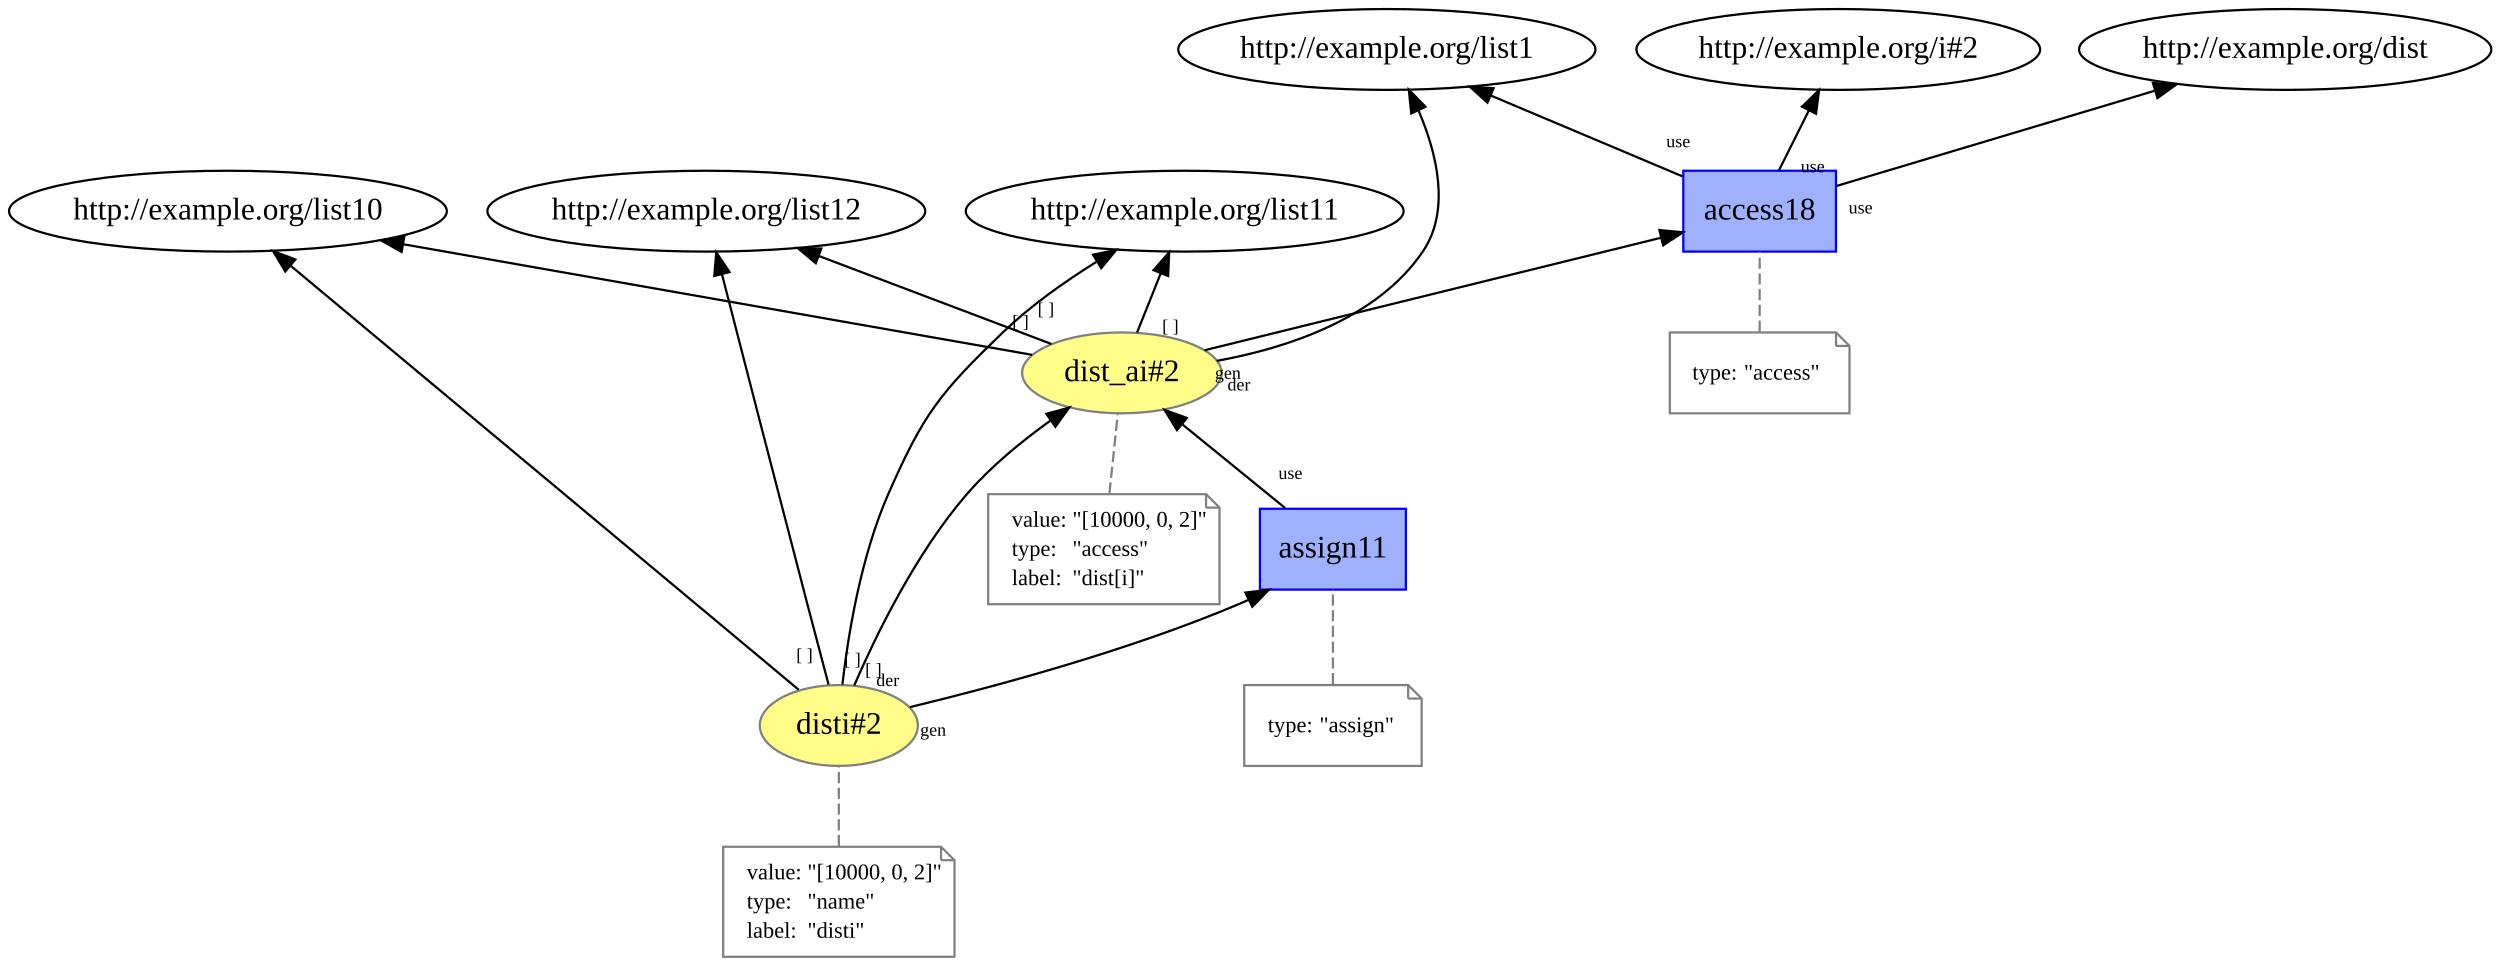
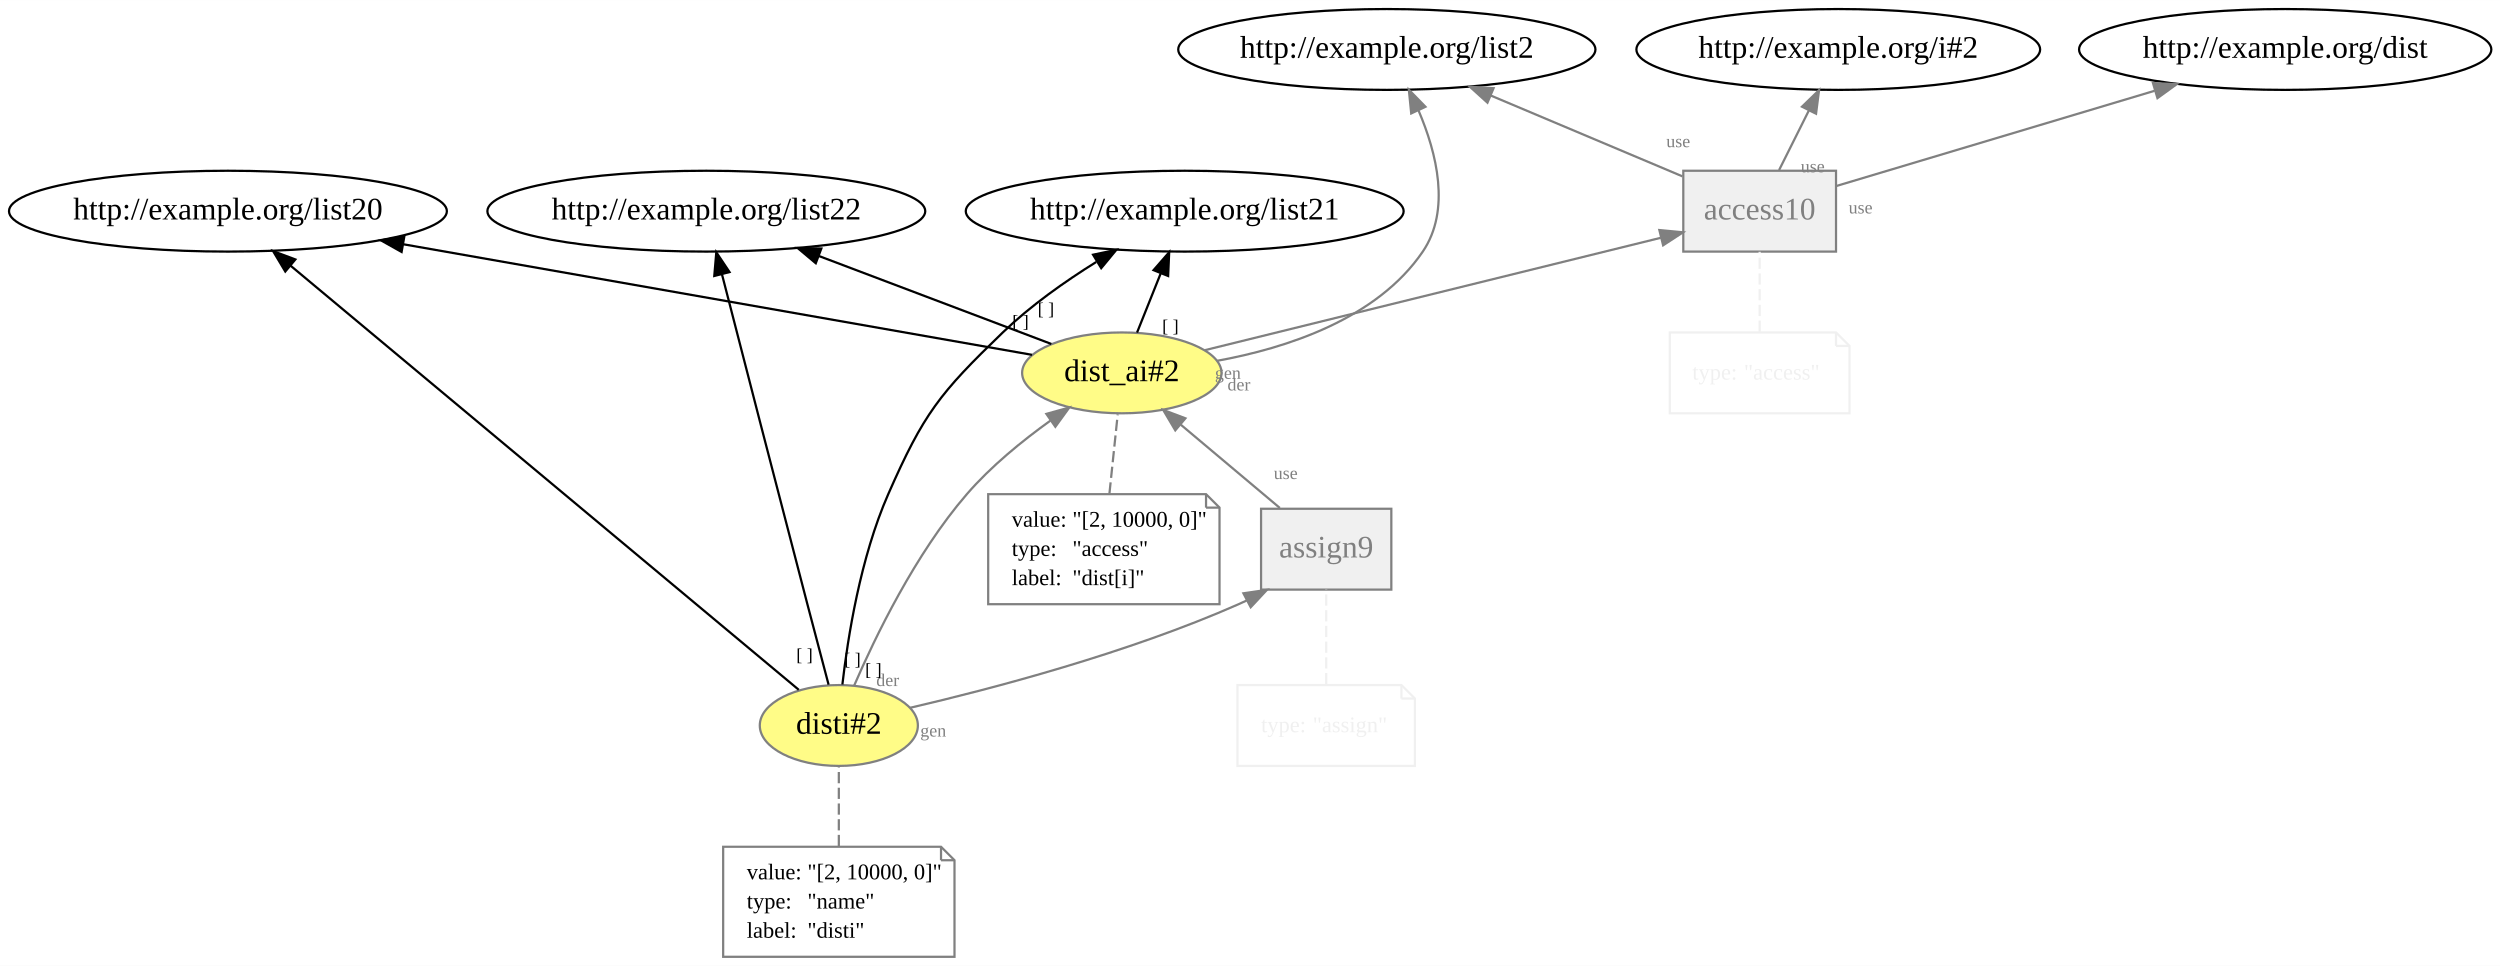
<svg xmlns="http://www.w3.org/2000/svg" xmlns:xlink="http://www.w3.org/1999/xlink" width="1113pt" height="430pt" viewBox="0.00 0.00 1113.13 430.00">
  <g id="graph0" class="graph" transform="scale(1 1) rotate(0) translate(4 426)">
    <polygon fill="white" stroke="none" points="-4,4 -4,-426 1109.13,-426 1109.13,4 -4,4" />
    <g id="node1" class="node">
      <g id="a_node1">
        <a xlink:href="http://example.org/dist_ai#2" xlink:title="dist_ai#2">
          <ellipse fill="#fffc87" stroke="#808080" cx="495.491" cy="-260" rx="44.393" ry="18" />
          <text text-anchor="middle" x="495.491" y="-256.3" font-family="Times New Roman,serif" font-size="14.00">dist_ai#2</text>
        </a>
      </g>
    </g>
    <g id="node3" class="node">
      <ellipse fill="none" stroke="black" cx="97.491" cy="-332" rx="97.483" ry="18" />
-       <text text-anchor="middle" x="97.491" y="-328.3" font-family="Times New Roman,serif" font-size="14.00">http://example.org/list10</text>
+       <text text-anchor="middle" x="97.491" y="-328.3" font-family="Times New Roman,serif" font-size="14.00">http://example.org/list20</text>
    </g>
    <g id="edge2" class="edge">
      <path fill="none" stroke="black" d="M455.507,-268.032C390.251,-279.51 259.711,-302.469 175.589,-317.264" />
      <polygon fill="black" stroke="black" points="174.81,-313.847 165.568,-319.027 176.023,-320.742 174.81,-313.847" />
      <text text-anchor="middle" x="450.371" y="-280.226" font-family="Times New Roman,serif" font-size="8.00">[ ]</text>
    </g>
    <g id="node4" class="node">
      <ellipse fill="none" stroke="black" cx="523.491" cy="-332" rx="97.483" ry="18" />
-       <text text-anchor="middle" x="523.491" y="-328.3" font-family="Times New Roman,serif" font-size="14.00">http://example.org/list11</text>
+       <text text-anchor="middle" x="523.491" y="-328.3" font-family="Times New Roman,serif" font-size="14.00">http://example.org/list21</text>
    </g>
    <g id="edge3" class="edge">
      <path fill="none" stroke="black" d="M502.269,-277.945C505.421,-285.824 509.245,-295.383 512.774,-304.206" />
      <polygon fill="black" stroke="black" points="509.618,-305.74 516.581,-313.725 516.117,-303.14 509.618,-305.74" />
      <text text-anchor="middle" x="517.116" y="-278.184" font-family="Times New Roman,serif" font-size="8.00">[ ]</text>
    </g>
    <g id="node5" class="node">
      <ellipse fill="none" stroke="black" cx="310.491" cy="-332" rx="97.483" ry="18" />
-       <text text-anchor="middle" x="310.491" y="-328.3" font-family="Times New Roman,serif" font-size="14.00">http://example.org/list12</text>
+       <text text-anchor="middle" x="310.491" y="-328.3" font-family="Times New Roman,serif" font-size="14.00">http://example.org/list22</text>
    </g>
    <g id="edge4" class="edge">
      <path fill="none" stroke="black" d="M464.109,-272.875C435.773,-283.596 393.588,-299.558 360.59,-312.044" />
      <polygon fill="black" stroke="black" points="359.222,-308.819 351.108,-315.631 361.7,-315.366 359.222,-308.819" />
      <text text-anchor="middle" x="461.691" y="-285.778" font-family="Times New Roman,serif" font-size="8.00">[ ]</text>
    </g>
    <g id="node6" class="node">
      <g id="a_node6">
-         <a xlink:href="http://example.org/access18" xlink:title="access18">
-           <polygon fill="#9fb1fc" stroke="#0000ff" points="813.491,-350 745.491,-350 745.491,-314 813.491,-314 813.491,-350" />
-           <text text-anchor="middle" x="779.491" y="-328.3" font-family="Times New Roman,serif" font-size="14.00">access18</text>
+         <a xlink:href="http://example.org/access10" xlink:title="access10">
+           <polygon fill="#f0f0f0" stroke="gray" points="813.491,-350 745.491,-350 745.491,-314 813.491,-314 813.491,-350" />
+           <text text-anchor="middle" x="779.491" y="-328.3" font-family="Times New Roman,serif" font-size="14.00" fill="gray">access10</text>
        </a>
      </g>
    </g>
    <g id="edge8" class="edge">
-       <path fill="none" stroke="black" d="M532.328,-270.08C584.465,-282.93 679.631,-306.386 735.437,-320.142" />
-       <polygon fill="black" stroke="black" points="734.833,-323.597 745.38,-322.592 736.509,-316.801 734.833,-323.597" />
-       <text text-anchor="middle" x="542.719" y="-257.361" font-family="Times New Roman,serif" font-size="8.00">gen</text>
+       <path fill="none" stroke="gray" d="M532.328,-270.08C584.465,-282.93 679.631,-306.386 735.437,-320.142" />
+       <polygon fill="gray" stroke="gray" points="734.833,-323.597 745.38,-322.592 736.509,-316.801 734.833,-323.597" />
+       <text text-anchor="middle" x="542.719" y="-257.361" font-family="Times New Roman,serif" font-size="8.00" fill="gray">gen</text>
    </g>
    <g id="node8" class="node">
      <ellipse fill="none" stroke="black" cx="613.491" cy="-404" rx="92.883" ry="18" />
-       <text text-anchor="middle" x="613.491" y="-400.3" font-family="Times New Roman,serif" font-size="14.00">http://example.org/list1</text>
+       <text text-anchor="middle" x="613.491" y="-400.3" font-family="Times New Roman,serif" font-size="14.00">http://example.org/list2</text>
    </g>
    <g id="edge7" class="edge">
-       <path fill="none" stroke="black" d="M537.719,-265.332C568.816,-270.982 609.096,-284.001 629.491,-314 642.044,-332.463 635.712,-357.878 627.604,-376.824" />
-       <polygon fill="black" stroke="black" points="624.347,-375.528 623.293,-386.07 630.691,-378.486 624.347,-375.528" />
-       <text text-anchor="middle" x="547.633" y="-252.175" font-family="Times New Roman,serif" font-size="8.00">der</text>
+       <path fill="none" stroke="gray" d="M537.719,-265.332C568.816,-270.982 609.096,-284.001 629.491,-314 642.044,-332.463 635.712,-357.878 627.604,-376.824" />
+       <polygon fill="gray" stroke="gray" points="624.347,-375.528 623.293,-386.07 630.691,-378.486 624.347,-375.528" />
+       <text text-anchor="middle" x="547.633" y="-252.175" font-family="Times New Roman,serif" font-size="8.00" fill="gray">der</text>
    </g>
    <g id="node2" class="node">
      <polygon fill="none" stroke="gray" points="532.991,-206 435.991,-206 435.991,-157 538.991,-157 538.991,-200 532.991,-206" />
      <polyline fill="none" stroke="gray" points="532.991,-206 532.991,-200 " />
      <polyline fill="none" stroke="gray" points="538.991,-200 532.991,-200 " />
      <text text-anchor="start" x="446.491" y="-191.5" font-family="Times New Roman,serif" font-size="10.00">value:</text>
-       <text text-anchor="start" x="473.491" y="-191.5" font-family="Times New Roman,serif" font-size="10.00">"[10000, 0, 2]"</text>
+       <text text-anchor="start" x="473.491" y="-191.5" font-family="Times New Roman,serif" font-size="10.00">"[2, 10000, 0]"</text>
      <text text-anchor="start" x="446.491" y="-178.5" font-family="Times New Roman,serif" font-size="10.00">type:</text>
      <text text-anchor="start" x="473.491" y="-178.5" font-family="Times New Roman,serif" font-size="10.00">"access"</text>
      <text text-anchor="start" x="446.491" y="-165.5" font-family="Times New Roman,serif" font-size="10.00">label:</text>
      <text text-anchor="start" x="473.491" y="-165.5" font-family="Times New Roman,serif" font-size="10.00">"dist[i]"</text>
    </g>
    <g id="edge1" class="edge">
      <path fill="none" stroke="gray" stroke-dasharray="5,2" d="M489.979,-206.286C491.171,-217.69 492.574,-231.105 493.666,-241.548" />
    </g>
    <g id="edge6" class="edge">
-       <path fill="none" stroke="black" d="M745.096,-347.504C720.376,-357.928 686.774,-372.098 659.711,-383.51" />
-       <polygon fill="black" stroke="black" points="658.291,-380.31 650.437,-387.421 661.011,-386.76 658.291,-380.31" />
-       <text text-anchor="middle" x="743.233" y="-360.488" font-family="Times New Roman,serif" font-size="8.00">use</text>
+       <path fill="none" stroke="gray" d="M745.096,-347.504C720.376,-357.928 686.774,-372.098 659.711,-383.51" />
+       <polygon fill="gray" stroke="gray" points="658.291,-380.31 650.437,-387.421 661.011,-386.76 658.291,-380.31" />
+       <text text-anchor="middle" x="743.233" y="-360.488" font-family="Times New Roman,serif" font-size="8.00" fill="gray">use</text>
    </g>
    <g id="node9" class="node">
      <ellipse fill="none" stroke="black" cx="1013.49" cy="-404" rx="91.784" ry="18" />
      <text text-anchor="middle" x="1013.49" y="-400.3" font-family="Times New Roman,serif" font-size="14.00">http://example.org/dist</text>
    </g>
    <g id="edge9" class="edge">
-       <path fill="none" stroke="black" d="M813.517,-343.179C850.638,-354.283 910.717,-372.256 955.347,-385.606" />
-       <polygon fill="black" stroke="black" points="954.608,-389.038 965.192,-388.551 956.614,-382.332 954.608,-389.038" />
-       <text text-anchor="middle" x="824.425" y="-330.983" font-family="Times New Roman,serif" font-size="8.00">use</text>
+       <path fill="none" stroke="gray" d="M813.517,-343.179C850.638,-354.283 910.717,-372.256 955.347,-385.606" />
+       <polygon fill="gray" stroke="gray" points="954.608,-389.038 965.192,-388.551 956.614,-382.332 954.608,-389.038" />
+       <text text-anchor="middle" x="824.425" y="-330.983" font-family="Times New Roman,serif" font-size="8.00" fill="gray">use</text>
    </g>
    <g id="node10" class="node">
      <ellipse fill="none" stroke="black" cx="814.491" cy="-404" rx="89.885" ry="18" />
      <text text-anchor="middle" x="814.491" y="-400.3" font-family="Times New Roman,serif" font-size="14.00">http://example.org/i#2</text>
    </g>
    <g id="edge10" class="edge">
-       <path fill="none" stroke="black" d="M788.143,-350.303C792.127,-358.272 796.942,-367.9 801.359,-376.736" />
-       <polygon fill="black" stroke="black" points="798.336,-378.517 805.939,-385.896 804.597,-375.386 798.336,-378.517" />
-       <text text-anchor="middle" x="803.116" y="-349.302" font-family="Times New Roman,serif" font-size="8.00">use</text>
+       <path fill="none" stroke="gray" d="M788.143,-350.303C792.127,-358.272 796.942,-367.9 801.359,-376.736" />
+       <polygon fill="gray" stroke="gray" points="798.336,-378.517 805.939,-385.896 804.597,-375.386 798.336,-378.517" />
+       <text text-anchor="middle" x="803.116" y="-349.302" font-family="Times New Roman,serif" font-size="8.00" fill="gray">use</text>
    </g>
    <g id="node7" class="node">
-       <polygon fill="none" stroke="gray" points="813.491,-278 739.491,-278 739.491,-242 819.491,-242 819.491,-272 813.491,-278" />
-       <polyline fill="none" stroke="gray" points="813.491,-278 813.491,-272 " />
-       <polyline fill="none" stroke="gray" points="819.491,-272 813.491,-272 " />
-       <text text-anchor="start" x="749.491" y="-257" font-family="Times New Roman,serif" font-size="10.00">type:</text>
-       <text text-anchor="start" x="772.491" y="-257" font-family="Times New Roman,serif" font-size="10.00">"access"</text>
+       <polygon fill="none" stroke="#f0f0f0" points="813.491,-278 739.491,-278 739.491,-242 819.491,-242 819.491,-272 813.491,-278" />
+       <polyline fill="none" stroke="#f0f0f0" points="813.491,-278 813.491,-272 " />
+       <polyline fill="none" stroke="#f0f0f0" points="819.491,-272 813.491,-272 " />
+       <text text-anchor="start" x="749.491" y="-257" font-family="Times New Roman,serif" font-size="10.00" fill="#f0f0f0">type:</text>
+       <text text-anchor="start" x="772.491" y="-257" font-family="Times New Roman,serif" font-size="10.00" fill="#f0f0f0">"access"</text>
    </g>
    <g id="edge5" class="edge">
-       <path fill="none" stroke="gray" stroke-dasharray="5,2" d="M779.491,-278.303C779.491,-289.154 779.491,-303.083 779.491,-313.896" />
+       <path fill="none" stroke="#f0f0f0" stroke-dasharray="5,2" d="M779.491,-278.303C779.491,-289.154 779.491,-303.083 779.491,-313.896" />
    </g>
    <g id="node11" class="node">
      <g id="a_node11">
        <a xlink:href="http://example.org/disti#2" xlink:title="disti#2">
          <ellipse fill="#fffc87" stroke="#808080" cx="369.491" cy="-103" rx="35.194" ry="18" />
          <text text-anchor="middle" x="369.491" y="-99.3" font-family="Times New Roman,serif" font-size="14.00">disti#2</text>
        </a>
      </g>
    </g>
    <g id="edge17" class="edge">
-       <path fill="none" stroke="black" d="M376.345,-120.84C385.581,-142.201 403.544,-179.448 426.491,-206 437.165,-218.35 451.122,-229.717 463.689,-238.731" />
-       <polygon fill="black" stroke="black" points="461.899,-241.75 472.109,-244.579 465.892,-236 461.899,-241.75" />
-       <text text-anchor="middle" x="391.258" y="-120.553" font-family="Times New Roman,serif" font-size="8.00">der</text>
+       <path fill="none" stroke="gray" d="M376.345,-120.84C385.581,-142.201 403.544,-179.448 426.491,-206 437.165,-218.35 451.122,-229.717 463.689,-238.731" />
+       <polygon fill="gray" stroke="gray" points="461.899,-241.75 472.109,-244.579 465.892,-236 461.899,-241.75" />
+       <text text-anchor="middle" x="391.258" y="-120.553" font-family="Times New Roman,serif" font-size="8.00" fill="gray">der</text>
    </g>
    <g id="edge12" class="edge">
      <path fill="none" stroke="black" d="M351.645,-118.894C305.346,-157.533 181.116,-261.21 125.309,-307.785" />
      <polygon fill="black" stroke="black" points="123.024,-305.133 117.589,-314.227 127.509,-310.507 123.024,-305.133" />
      <text text-anchor="middle" x="354.21" y="-131.773" font-family="Times New Roman,serif" font-size="8.00">[ ]</text>
    </g>
    <g id="edge13" class="edge">
      <path fill="none" stroke="black" d="M371.074,-121.255C373.459,-142.08 379.092,-177.81 391.491,-206 407.279,-241.896 414.256,-250.787 442.491,-278 454.8,-289.862 470.115,-300.666 484.104,-309.378" />
      <polygon fill="black" stroke="black" points="482.693,-312.615 493.061,-314.792 486.314,-306.624 482.693,-312.615" />
      <text text-anchor="middle" x="384.879" y="-125.222" font-family="Times New Roman,serif" font-size="8.00">[ ]</text>
    </g>
    <g id="edge14" class="edge">
      <path fill="none" stroke="black" d="M364.929,-121.18C362.181,-131.55 358.62,-145.03 355.491,-157 341.905,-208.98 326.237,-269.753 317.434,-303.975" />
      <polygon fill="black" stroke="black" points="314.033,-303.148 314.933,-313.705 320.813,-304.891 314.033,-303.148" />
      <text text-anchor="middle" x="375.566" y="-129.856" font-family="Times New Roman,serif" font-size="8.00">[ ]</text>
    </g>
    <g id="node13" class="node">
      <g id="a_node13">
-         <a xlink:href="http://example.org/assign11" xlink:title="assign11">
-           <polygon fill="#9fb1fc" stroke="#0000ff" points="621.991,-199.5 556.991,-199.5 556.991,-163.5 621.991,-163.5 621.991,-199.5" />
-           <text text-anchor="middle" x="589.491" y="-177.8" font-family="Times New Roman,serif" font-size="14.00">assign11</text>
+         <a xlink:href="http://example.org/assign9" xlink:title="assign9">
+           <polygon fill="#f0f0f0" stroke="gray" points="615.491,-199.5 557.491,-199.5 557.491,-163.5 615.491,-163.5 615.491,-199.5" />
+           <text text-anchor="middle" x="586.491" y="-177.8" font-family="Times New Roman,serif" font-size="14.00" fill="gray">assign9</text>
        </a>
      </g>
    </g>
    <g id="edge18" class="edge">
-       <path fill="none" stroke="black" d="M401.089,-111.165C437.255,-119.874 497.89,-136.043 547.491,-157 548.886,-157.589 550.294,-158.213 551.707,-158.863" />
-       <polygon fill="black" stroke="black" points="550.478,-162.161 560.993,-163.457 553.582,-155.886 550.478,-162.161" />
-       <text text-anchor="middle" x="411.469" y="-98.436" font-family="Times New Roman,serif" font-size="8.00">gen</text>
+       <path fill="none" stroke="gray" d="M401.214,-110.876C437.494,-119.321 498.234,-135.248 547.491,-157 548.671,-157.521 549.859,-158.071 551.048,-158.644" />
+       <polygon fill="gray" stroke="gray" points="549.635,-161.855 560.117,-163.396 552.884,-155.654 549.635,-161.855" />
+       <text text-anchor="middle" x="411.517" y="-98.075" font-family="Times New Roman,serif" font-size="8.00" fill="gray">gen</text>
    </g>
    <g id="node12" class="node">
      <polygon fill="none" stroke="gray" points="414.991,-49 317.991,-49 317.991,-0 420.991,-0 420.991,-43 414.991,-49" />
      <polyline fill="none" stroke="gray" points="414.991,-49 414.991,-43 " />
      <polyline fill="none" stroke="gray" points="420.991,-43 414.991,-43 " />
      <text text-anchor="start" x="328.491" y="-34.5" font-family="Times New Roman,serif" font-size="10.00">value:</text>
-       <text text-anchor="start" x="355.491" y="-34.5" font-family="Times New Roman,serif" font-size="10.00">"[10000, 0, 2]"</text>
+       <text text-anchor="start" x="355.491" y="-34.5" font-family="Times New Roman,serif" font-size="10.00">"[2, 10000, 0]"</text>
      <text text-anchor="start" x="328.491" y="-21.5" font-family="Times New Roman,serif" font-size="10.00">type:</text>
      <text text-anchor="start" x="355.491" y="-21.5" font-family="Times New Roman,serif" font-size="10.00">"name"</text>
      <text text-anchor="start" x="328.491" y="-8.5" font-family="Times New Roman,serif" font-size="10.00">label:</text>
      <text text-anchor="start" x="355.491" y="-8.5" font-family="Times New Roman,serif" font-size="10.00">"disti"</text>
    </g>
    <g id="edge11" class="edge">
      <path fill="none" stroke="gray" stroke-dasharray="5,2" d="M369.491,-49.286C369.491,-60.69 369.491,-74.105 369.491,-84.548" />
    </g>
    <g id="edge16" class="edge">
-       <path fill="none" stroke="black" d="M568.161,-199.859C554.668,-210.841 537.102,-225.136 522.621,-236.921" />
-       <polygon fill="black" stroke="black" points="520.052,-234.499 514.505,-243.526 524.47,-239.929 520.052,-234.499" />
-       <text text-anchor="middle" x="570.544" y="-212.769" font-family="Times New Roman,serif" font-size="8.00">use</text>
+       <path fill="none" stroke="gray" d="M565.842,-199.859C552.779,-210.841 535.774,-225.136 521.755,-236.921" />
+       <polygon fill="gray" stroke="gray" points="519.3,-234.412 513.898,-243.526 523.805,-239.77 519.3,-234.412" />
+       <text text-anchor="middle" x="568.46" y="-212.729" font-family="Times New Roman,serif" font-size="8.00" fill="gray">use</text>
    </g>
    <g id="node14" class="node">
-       <polygon fill="none" stroke="gray" points="622.991,-121 549.991,-121 549.991,-85 628.991,-85 628.991,-115 622.991,-121" />
-       <polyline fill="none" stroke="gray" points="622.991,-121 622.991,-115 " />
-       <polyline fill="none" stroke="gray" points="628.991,-115 622.991,-115 " />
-       <text text-anchor="start" x="560.491" y="-100" font-family="Times New Roman,serif" font-size="10.00">type:</text>
-       <text text-anchor="start" x="583.491" y="-100" font-family="Times New Roman,serif" font-size="10.00">"assign"</text>
+       <polygon fill="none" stroke="#f0f0f0" points="619.991,-121 546.991,-121 546.991,-85 625.991,-85 625.991,-115 619.991,-121" />
+       <polyline fill="none" stroke="#f0f0f0" points="619.991,-121 619.991,-115 " />
+       <polyline fill="none" stroke="#f0f0f0" points="625.991,-115 619.991,-115 " />
+       <text text-anchor="start" x="557.491" y="-100" font-family="Times New Roman,serif" font-size="10.00" fill="#f0f0f0">type:</text>
+       <text text-anchor="start" x="580.491" y="-100" font-family="Times New Roman,serif" font-size="10.00" fill="#f0f0f0">"assign"</text>
    </g>
    <g id="edge15" class="edge">
-       <path fill="none" stroke="gray" stroke-dasharray="5,2" d="M589.491,-121.359C589.491,-133.967 589.491,-150.943 589.491,-163.473" />
+       <path fill="none" stroke="#f0f0f0" stroke-dasharray="5,2" d="M586.491,-121.359C586.491,-133.967 586.491,-150.943 586.491,-163.473" />
    </g>
  </g>
</svg>
